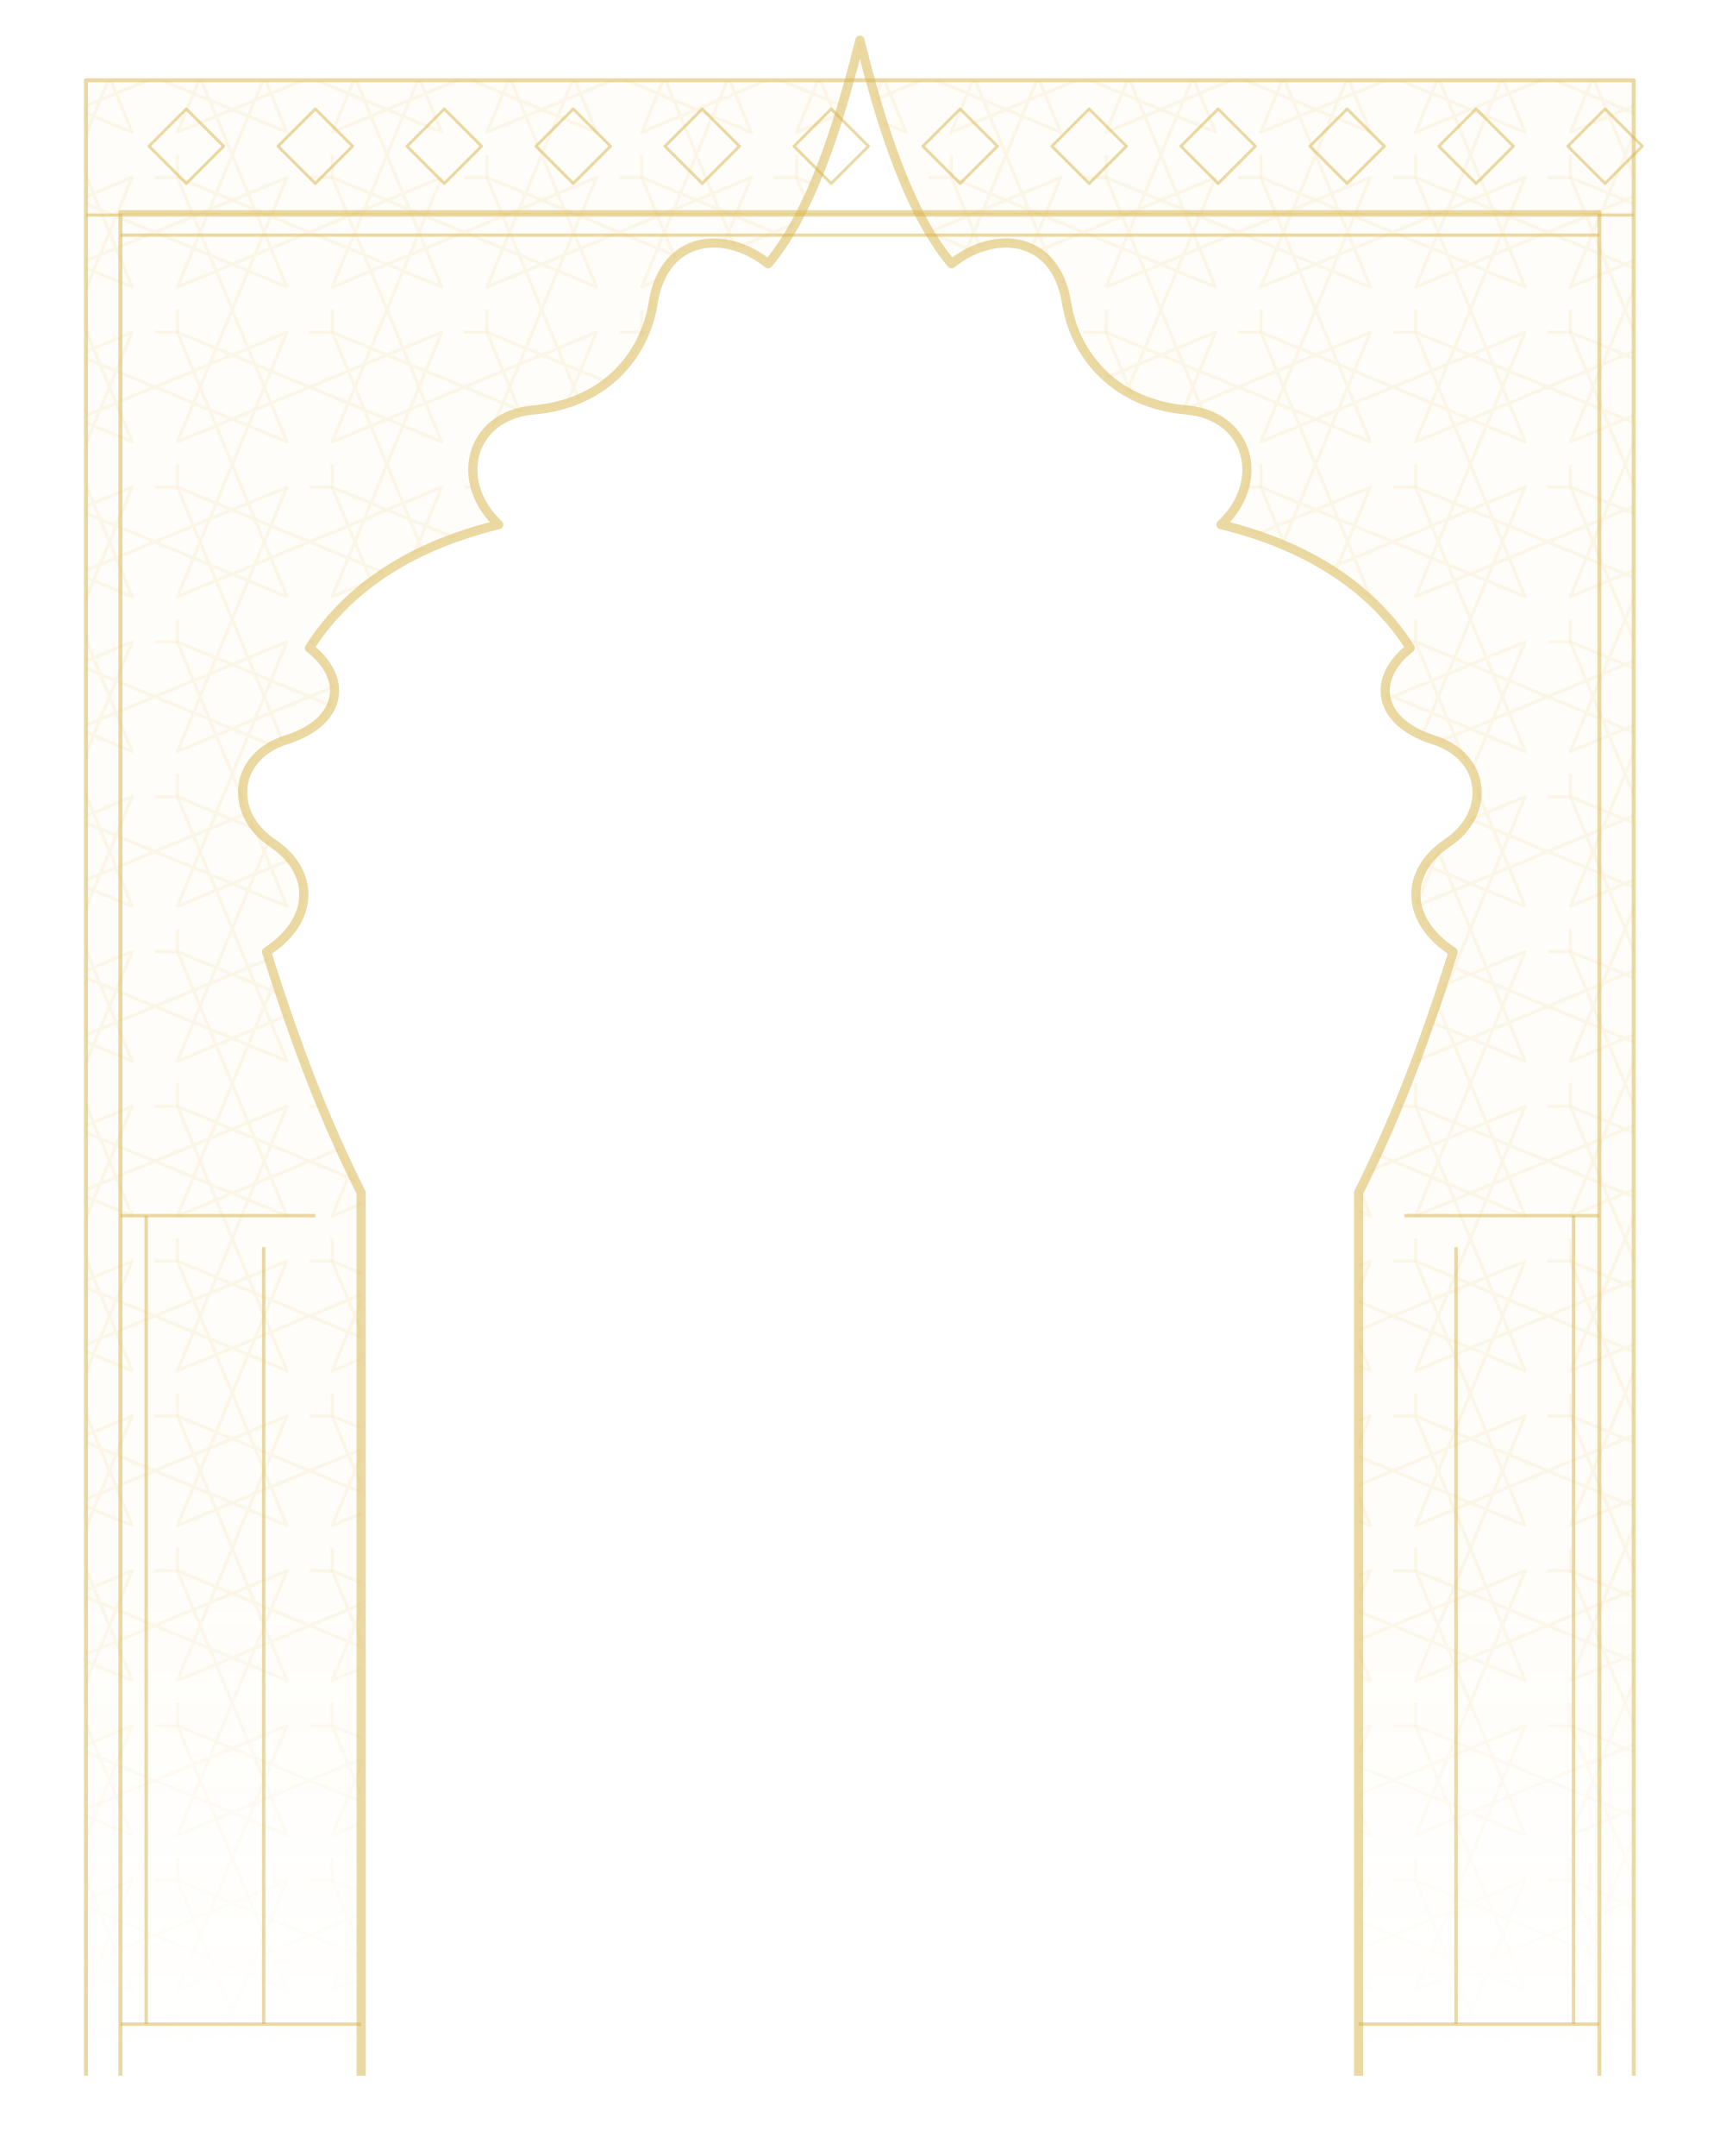
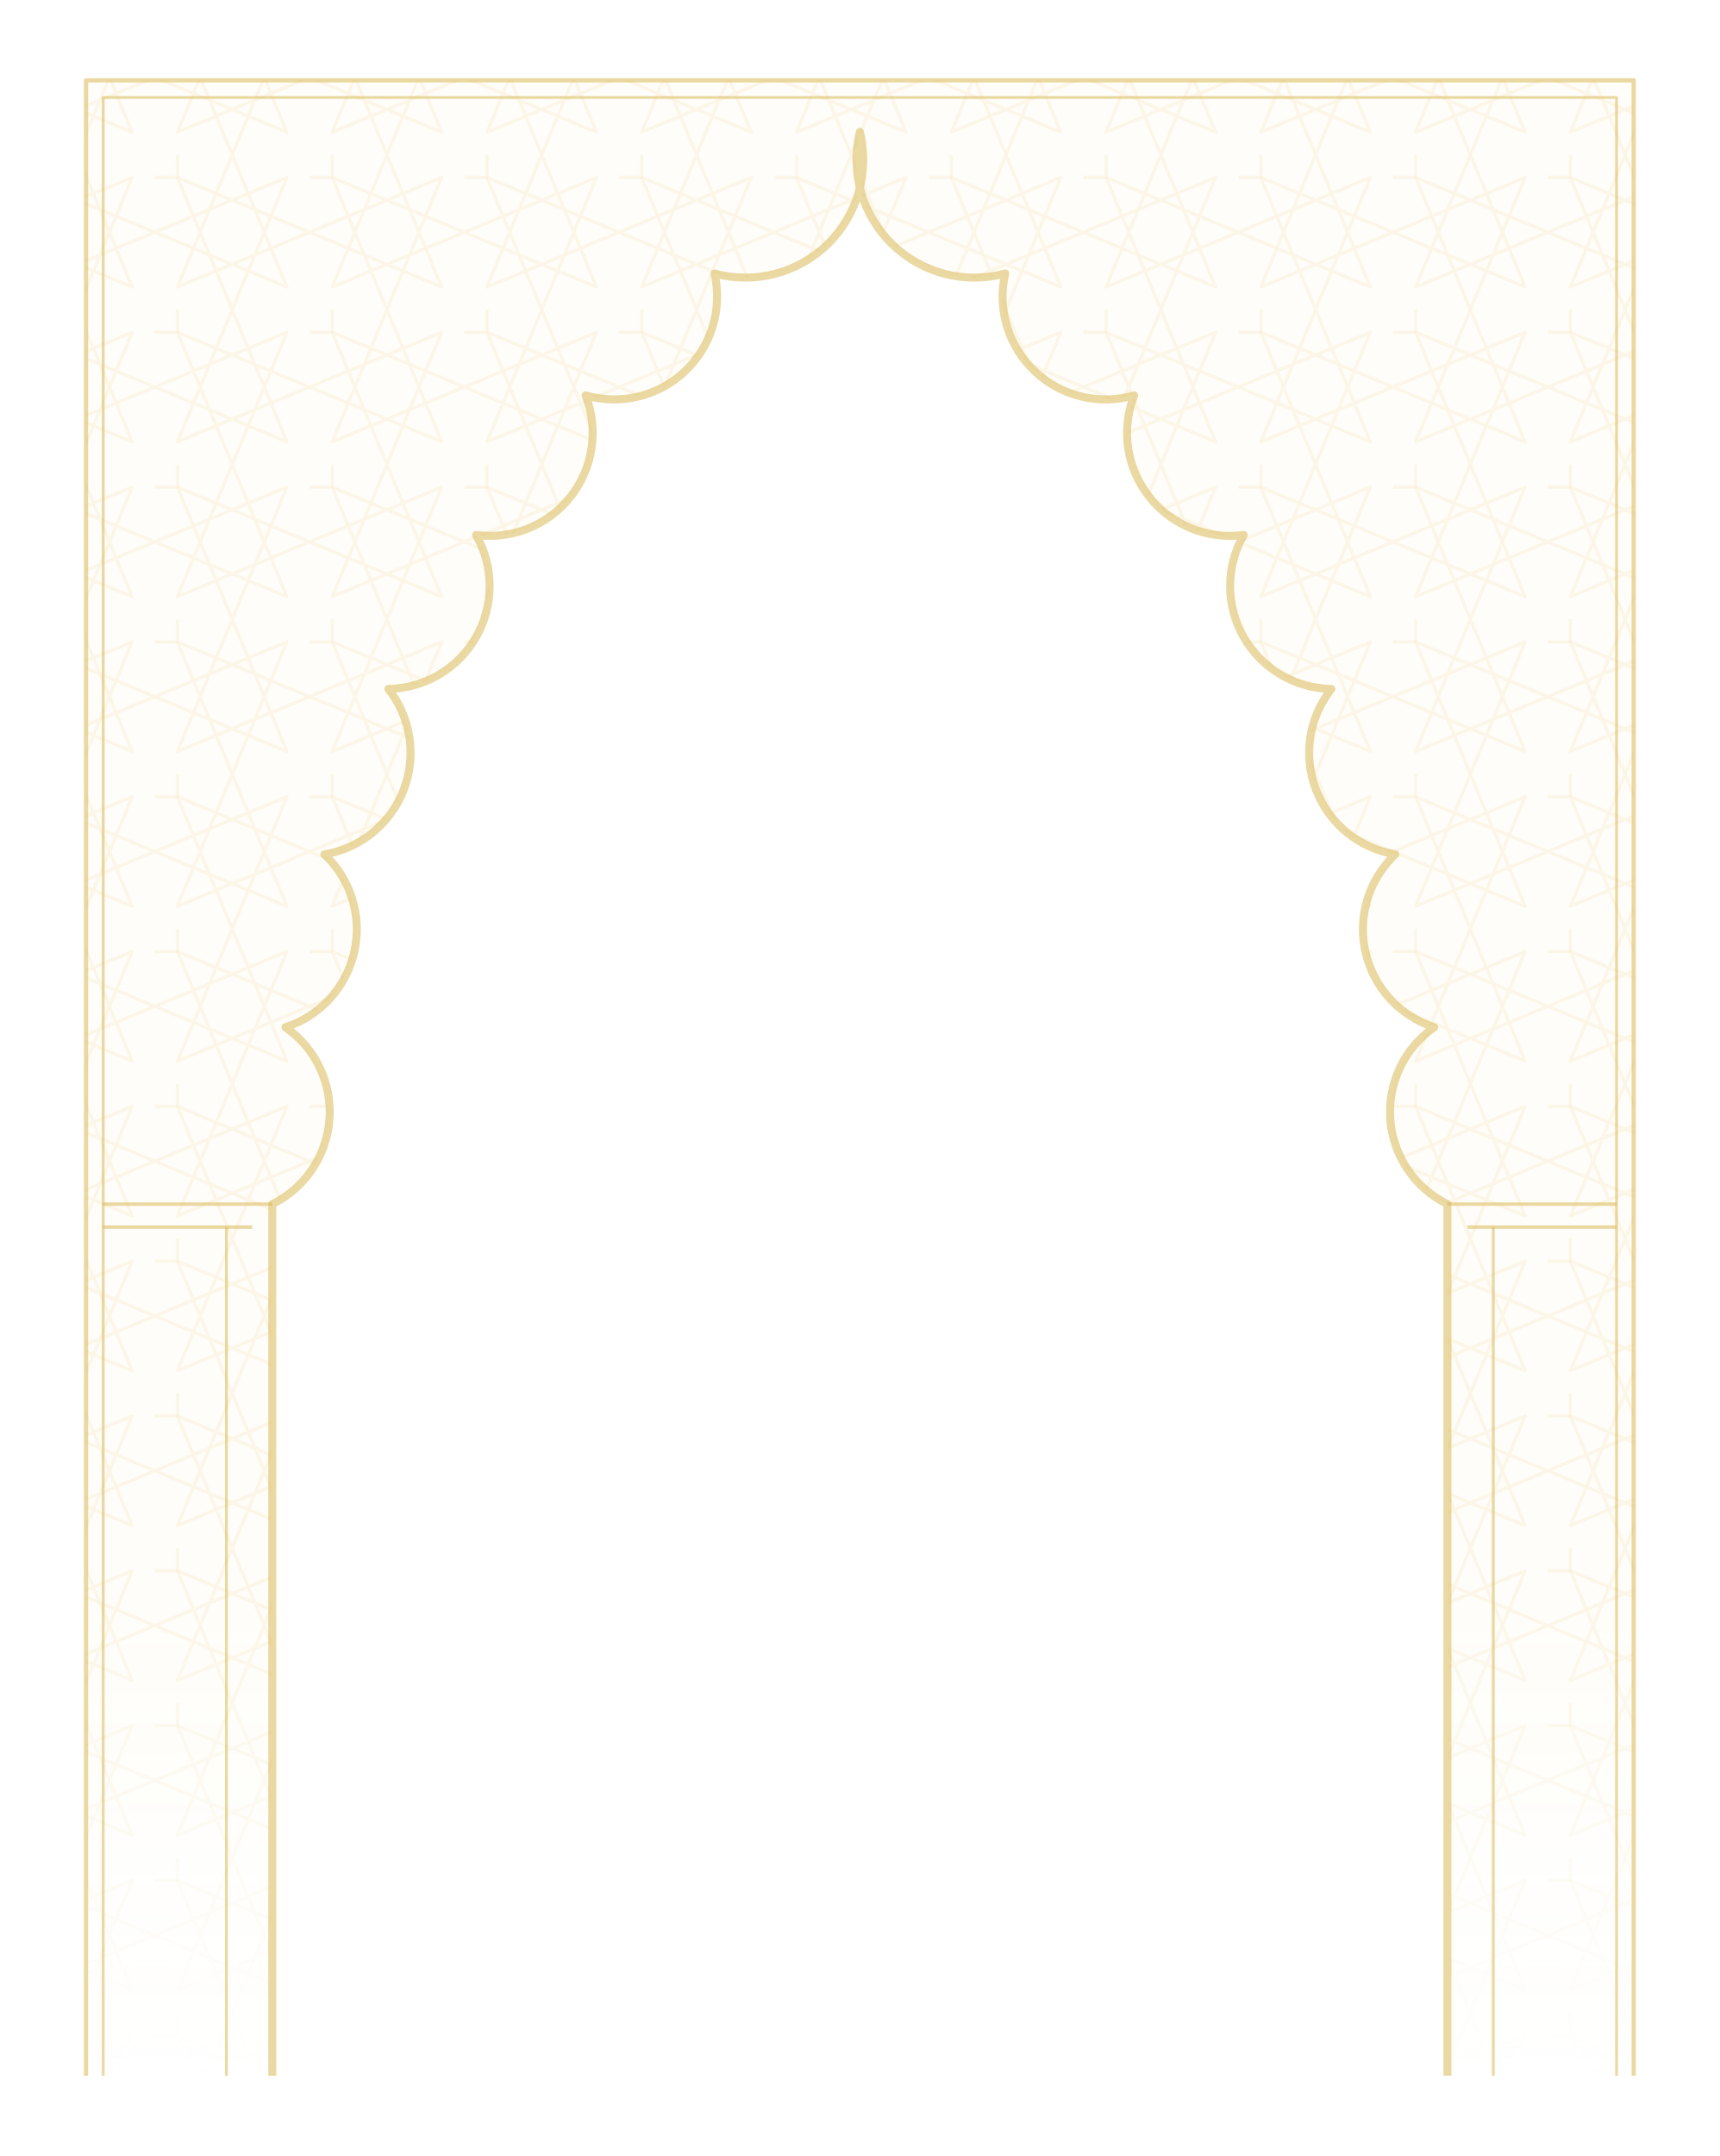
<svg xmlns="http://www.w3.org/2000/svg" viewBox="0 0 600 752">
  <defs>
    <pattern id="z" width="54" height="54" patternUnits="userSpaceOnUse">
      <g fill="none" stroke="rgba(237,209,136,0.19)" stroke-width="1.15" stroke-linejoin="round">
        <path d="M54.0 27.0 L7.9 46.1 L27.0 0.0 L46.1 46.1 L0.0 27.0 L46.1 7.9 L27.0 54.0 L7.9 7.9 Z" />
        <path d="M7.9 7.9 L-7.9 7.9 L-7.9 -7.9 L7.9 -7.9 Z" />
      </g>
    </pattern>
    <linearGradient id="fade" x1="0" y1="0" x2="0" y2="1">
      <stop offset="0" stop-color="white" />
      <stop offset="76%" stop-color="white" />
      <stop offset="100%" stop-color="black" />
    </linearGradient>
    <mask id="m">
-       <path d="M30 28H570V724H30Z M126 724V416C114 392 104 367 93 332C110 321 110 304 95 294C80 284 81 264 100 258C119 252 122 237 108 226C120 207 141 191 174 183C158 168 164 145 186 143C210 141 225 125 228 105C232 82 253 80 268 92C285 72 295 34 300 14C305 34 315 72 332 92C347 80 368 82 372 105C375 125 390 141 414 143C436 145 442 168 426 183C459 191 480 207 492 226C478 237 481 252 500 258C519 264 520 284 505 294C490 304 490 321 507 332C496 367 486 392 474 416V724Z" fill="url(#fade)" fill-rule="evenodd" />
+       <path d="M30 28H570V724H30Z M95 724V420A35.9 35.9 0 0 0 99.6 358.3A35.9 35.9 0 0 0 113.2 298A35.9 35.9 0 0 0 135.5 240.3A35.9 35.9 0 0 0 166.1 186.6A35.9 35.9 0 0 0 204.3 137.9A35.9 35.9 0 0 0 249.3 95.4A41.1 41.1 0 0 0 300 46A41.1 41.1 0 0 0 350.7 95.4A35.9 35.9 0 0 0 395.7 137.9A35.9 35.9 0 0 0 433.9 186.6A35.9 35.9 0 0 0 464.5 240.3A35.9 35.9 0 0 0 486.8 298A35.9 35.9 0 0 0 500.4 358.3A35.9 35.9 0 0 0 505 420V724Z" fill="url(#fade)" fill-rule="evenodd" />
    </mask>
  </defs>
  <g mask="url(#m)">
-     <path d="M30 28H570V724H30Z M126 724V416C114 392 104 367 93 332C110 321 110 304 95 294C80 284 81 264 100 258C119 252 122 237 108 226C120 207 141 191 174 183C158 168 164 145 186 143C210 141 225 125 228 105C232 82 253 80 268 92C285 72 295 34 300 14C305 34 315 72 332 92C347 80 368 82 372 105C375 125 390 141 414 143C436 145 442 168 426 183C459 191 480 207 492 226C478 237 481 252 500 258C519 264 520 284 505 294C490 304 490 321 507 332C496 367 486 392 474 416V724Z" fill="rgba(217,180,74,0.035)" fill-rule="evenodd" />
-     <path d="M30 28H570V724H30Z M126 724V416C114 392 104 367 93 332C110 321 110 304 95 294C80 284 81 264 100 258C119 252 122 237 108 226C120 207 141 191 174 183C158 168 164 145 186 143C210 141 225 125 228 105C232 82 253 80 268 92C285 72 295 34 300 14C305 34 315 72 332 92C347 80 368 82 372 105C375 125 390 141 414 143C436 145 442 168 426 183C459 191 480 207 492 226C478 237 481 252 500 258C519 264 520 284 505 294C490 304 490 321 507 332C496 367 486 392 474 416V724Z" fill="url(#z)" fill-rule="evenodd" opacity=".78" />
+     <path d="M30 28H570V724H30Z M95 724V420A35.9 35.9 0 0 0 99.6 358.3A35.9 35.9 0 0 0 113.2 298A35.9 35.9 0 0 0 135.5 240.3A35.9 35.9 0 0 0 166.1 186.6A35.9 35.9 0 0 0 204.3 137.9A35.9 35.9 0 0 0 249.3 95.4A41.1 41.1 0 0 0 300 46A41.1 41.1 0 0 0 350.7 95.4A35.9 35.9 0 0 0 395.7 137.9A35.9 35.9 0 0 0 433.9 186.6A35.9 35.9 0 0 0 464.5 240.3A35.9 35.9 0 0 0 486.8 298A35.9 35.9 0 0 0 500.4 358.3A35.9 35.9 0 0 0 505 420V724Z" fill="rgba(217,180,74,0.035)" fill-rule="evenodd" />
+     <path d="M30 28H570V724H30Z M95 724V420A35.9 35.9 0 0 0 99.6 358.3A35.9 35.9 0 0 0 113.2 298A35.9 35.9 0 0 0 135.5 240.3A35.9 35.9 0 0 0 166.1 186.6A35.9 35.9 0 0 0 204.3 137.9A35.9 35.9 0 0 0 249.3 95.4A41.1 41.1 0 0 0 300 46A41.1 41.1 0 0 0 350.7 95.4A35.9 35.9 0 0 0 395.7 137.9A35.9 35.9 0 0 0 433.9 186.6A35.9 35.9 0 0 0 464.5 240.3A35.9 35.9 0 0 0 486.8 298A35.9 35.9 0 0 0 500.4 358.3A35.9 35.9 0 0 0 505 420V724Z" fill="url(#z)" fill-rule="evenodd" opacity=".78" />
  </g>
-   <g fill="none" stroke-linejoin="round" vector-effect="non-scaling-stroke">
-     <path d="M30 724V28H570V724M42 724V74H558V724" stroke="rgba(217,180,74,0.50)" stroke-width="1.4" />
-     <path d="M30 75H570M42 82H558" stroke="rgba(217,180,74,0.50)" stroke-width="1.1" />
-     <g stroke="rgba(217,180,74,0.50)" stroke-width="1">
-       <path d="M52 51l13 -13 13 13-13 13Z" />
-       <path d="M97 51l13 -13 13 13-13 13Z" />
-       <path d="M142 51l13 -13 13 13-13 13Z" />
-       <path d="M187 51l13 -13 13 13-13 13Z" />
-       <path d="M232 51l13 -13 13 13-13 13Z" />
-       <path d="M277 51l13 -13 13 13-13 13Z" />
-       <path d="M322 51l13 -13 13 13-13 13Z" />
-       <path d="M367 51l13 -13 13 13-13 13Z" />
-       <path d="M412 51l13 -13 13 13-13 13Z" />
-       <path d="M457 51l13 -13 13 13-13 13Z" />
-       <path d="M502 51l13 -13 13 13-13 13Z" />
-       <path d="M547 51l13 -13 13 13-13 13Z" />
-     </g>
-     <path d="M126 724V416C114 392 104 367 93 332C110 321 110 304 95 294C80 284 81 264 100 258C119 252 122 237 108 226C120 207 141 191 174 183C158 168 164 145 186 143C210 141 225 125 228 105C232 82 253 80 268 92C285 72 295 34 300 14C305 34 315 72 332 92C347 80 368 82 372 105C375 125 390 141 414 143C436 145 442 168 426 183C459 191 480 207 492 226C478 237 481 252 500 258C519 264 520 284 505 294C490 304 490 321 507 332C496 367 486 392 474 416V724" stroke="rgba(217,180,74,0.50)" stroke-width="3.2" />
-     <path d="M51 706V424M92 706V435M508 706V435M549 706V424" stroke="rgba(217,180,74,0.50)" stroke-width="1.2" />
-     <path d="M42 424H110M490 424H558M42 706H126M474 706H558" stroke="rgba(217,180,74,0.50)" stroke-width="1.2" />
+   <g fill="none" stroke="rgba(217,180,74,0.50)" stroke-linejoin="round">
+     <path d="M30 724V28H570V724" stroke-width="1.5" />
+     <path d="M36 724V34H564V724" stroke-width="1" />
+     <path d="M95 724V420A35.9 35.9 0 0 0 99.6 358.3A35.9 35.9 0 0 0 113.2 298A35.9 35.9 0 0 0 135.5 240.3A35.9 35.9 0 0 0 166.1 186.6A35.9 35.9 0 0 0 204.3 137.9A35.9 35.9 0 0 0 249.3 95.4A41.1 41.1 0 0 0 300 46A41.1 41.1 0 0 0 350.7 95.4A35.9 35.9 0 0 0 395.7 137.9A35.9 35.9 0 0 0 433.9 186.6A35.9 35.9 0 0 0 464.5 240.3A35.9 35.9 0 0 0 486.8 298A35.9 35.9 0 0 0 500.4 358.3A35.9 35.9 0 0 0 505 420V724" stroke-width="2.8" />
+     <path d="M36 420H95M505 420H564" stroke-width="1.2" />
+     <path d="M36 428H88M512 428H564" stroke-width="1.2" />
+     <path d="M79 428V724M521 428V724" stroke-width="1" />
  </g>
</svg>
